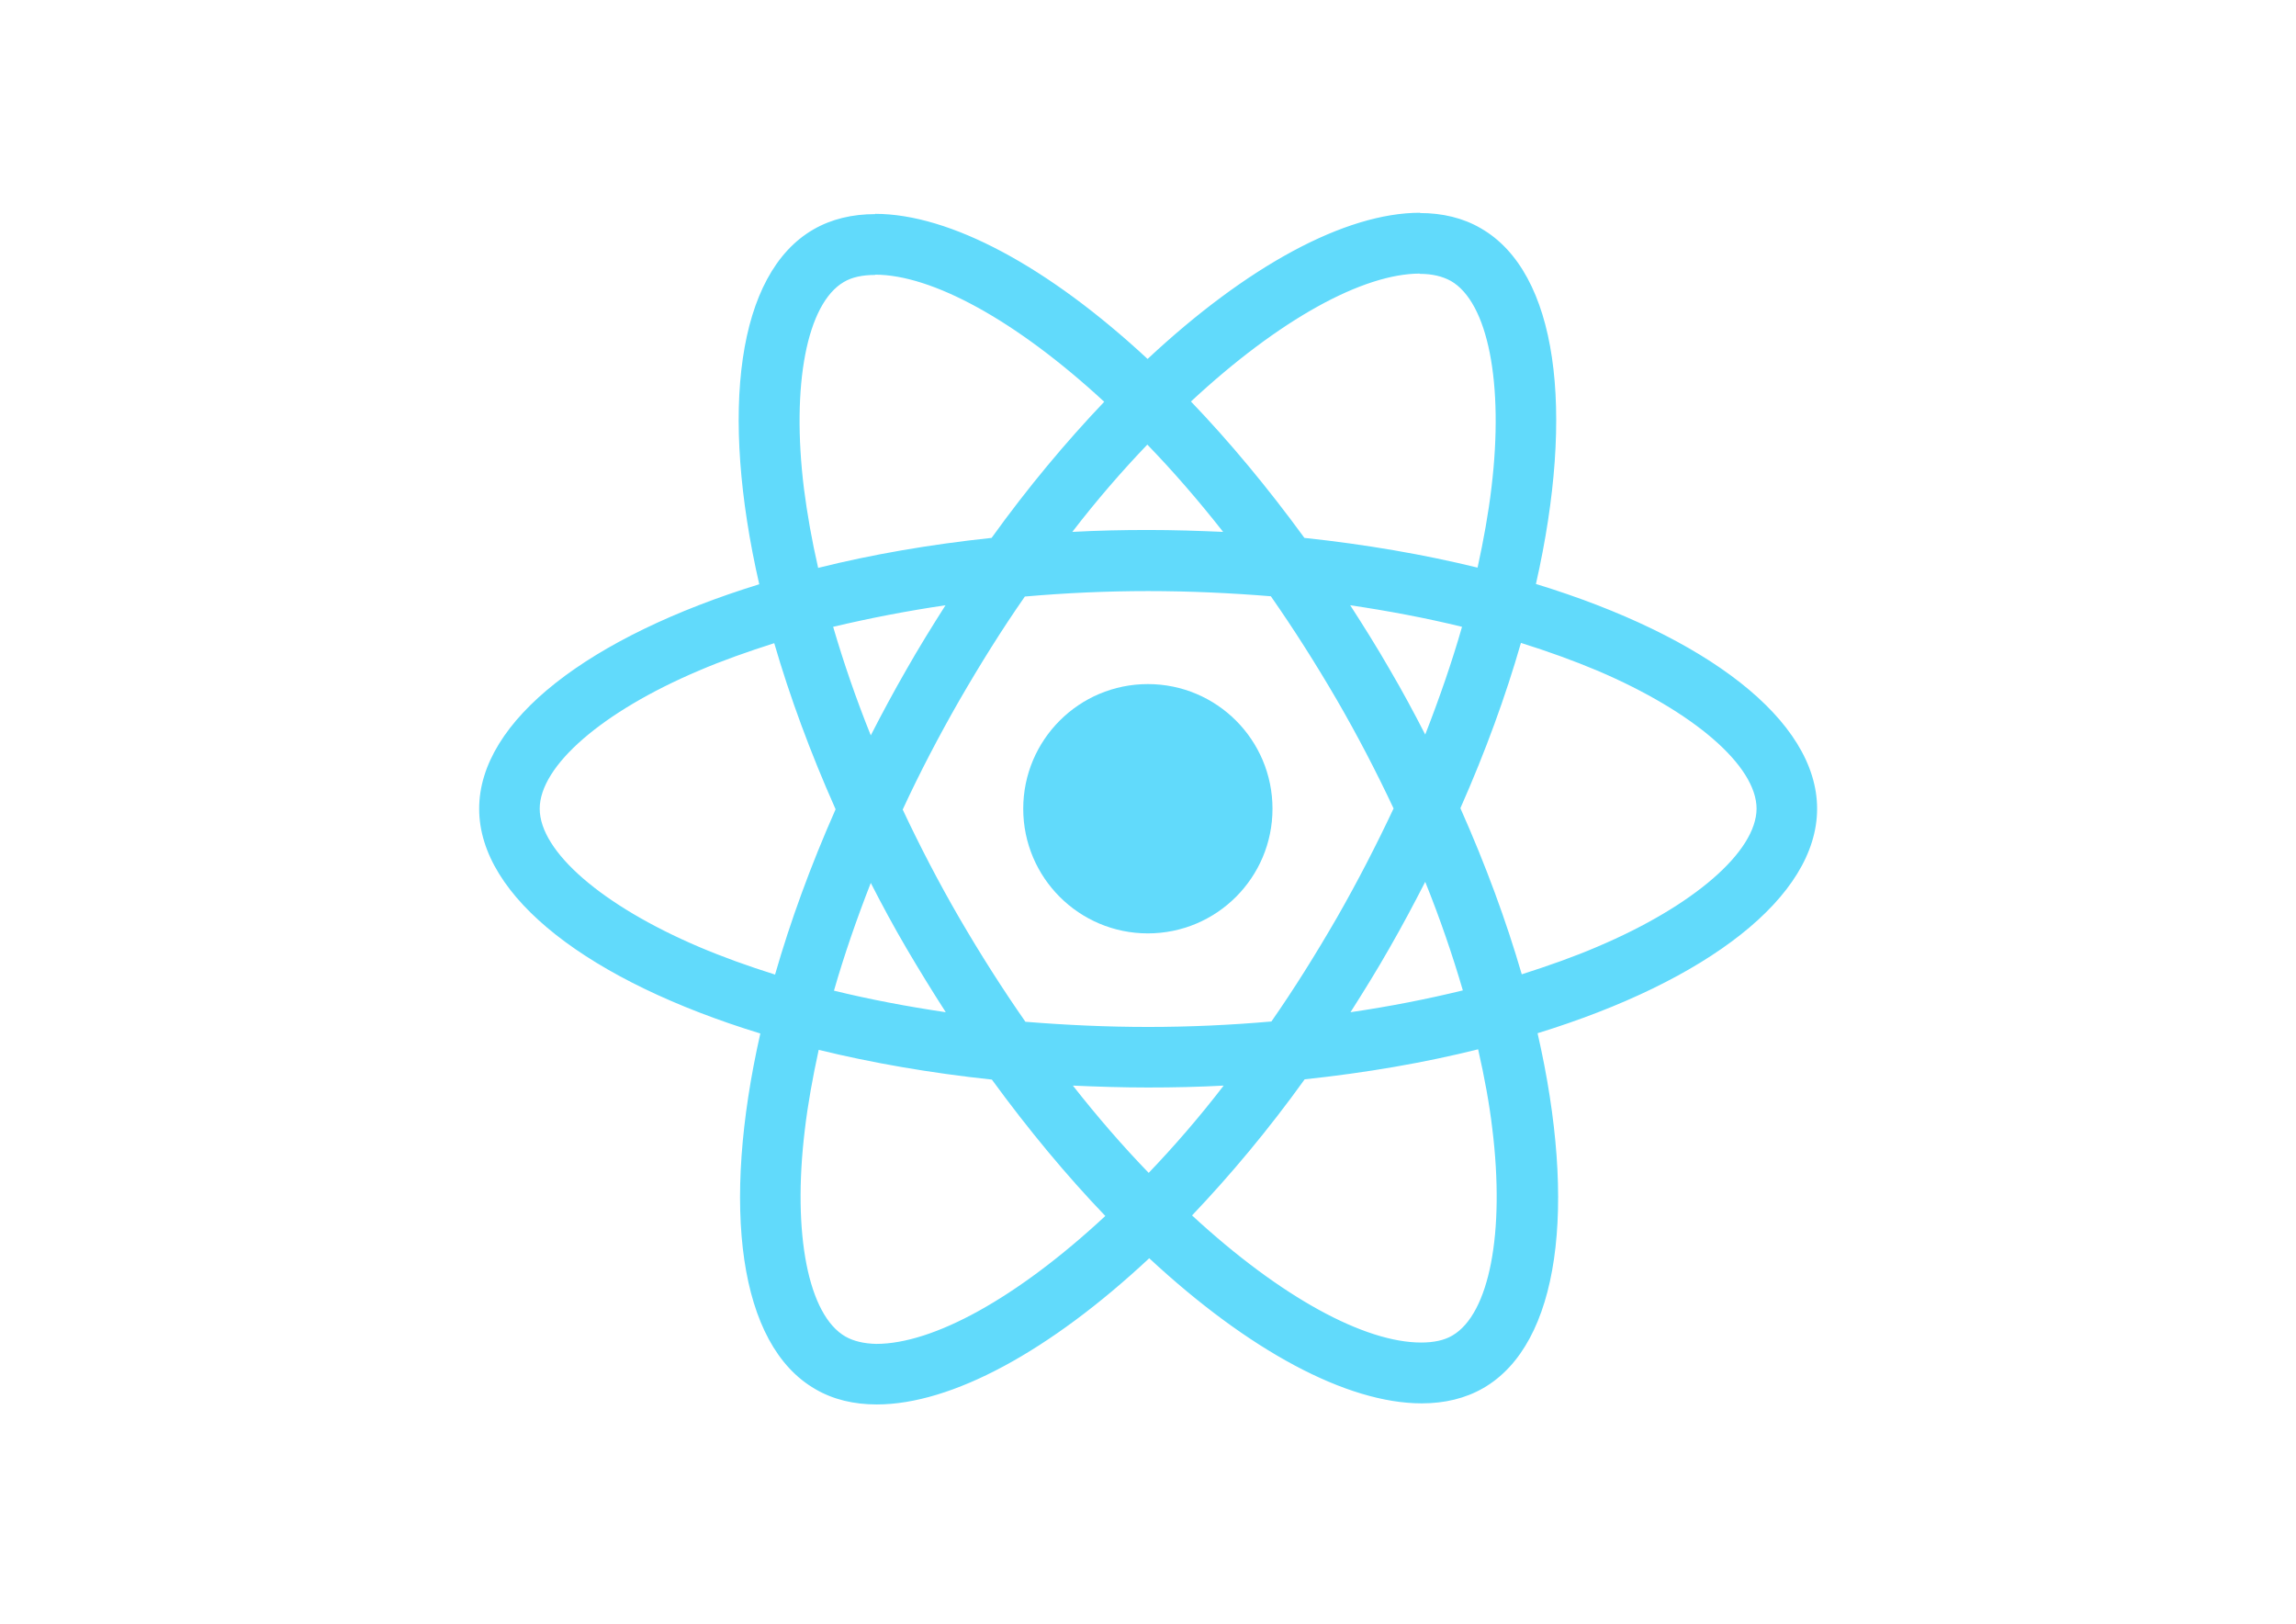
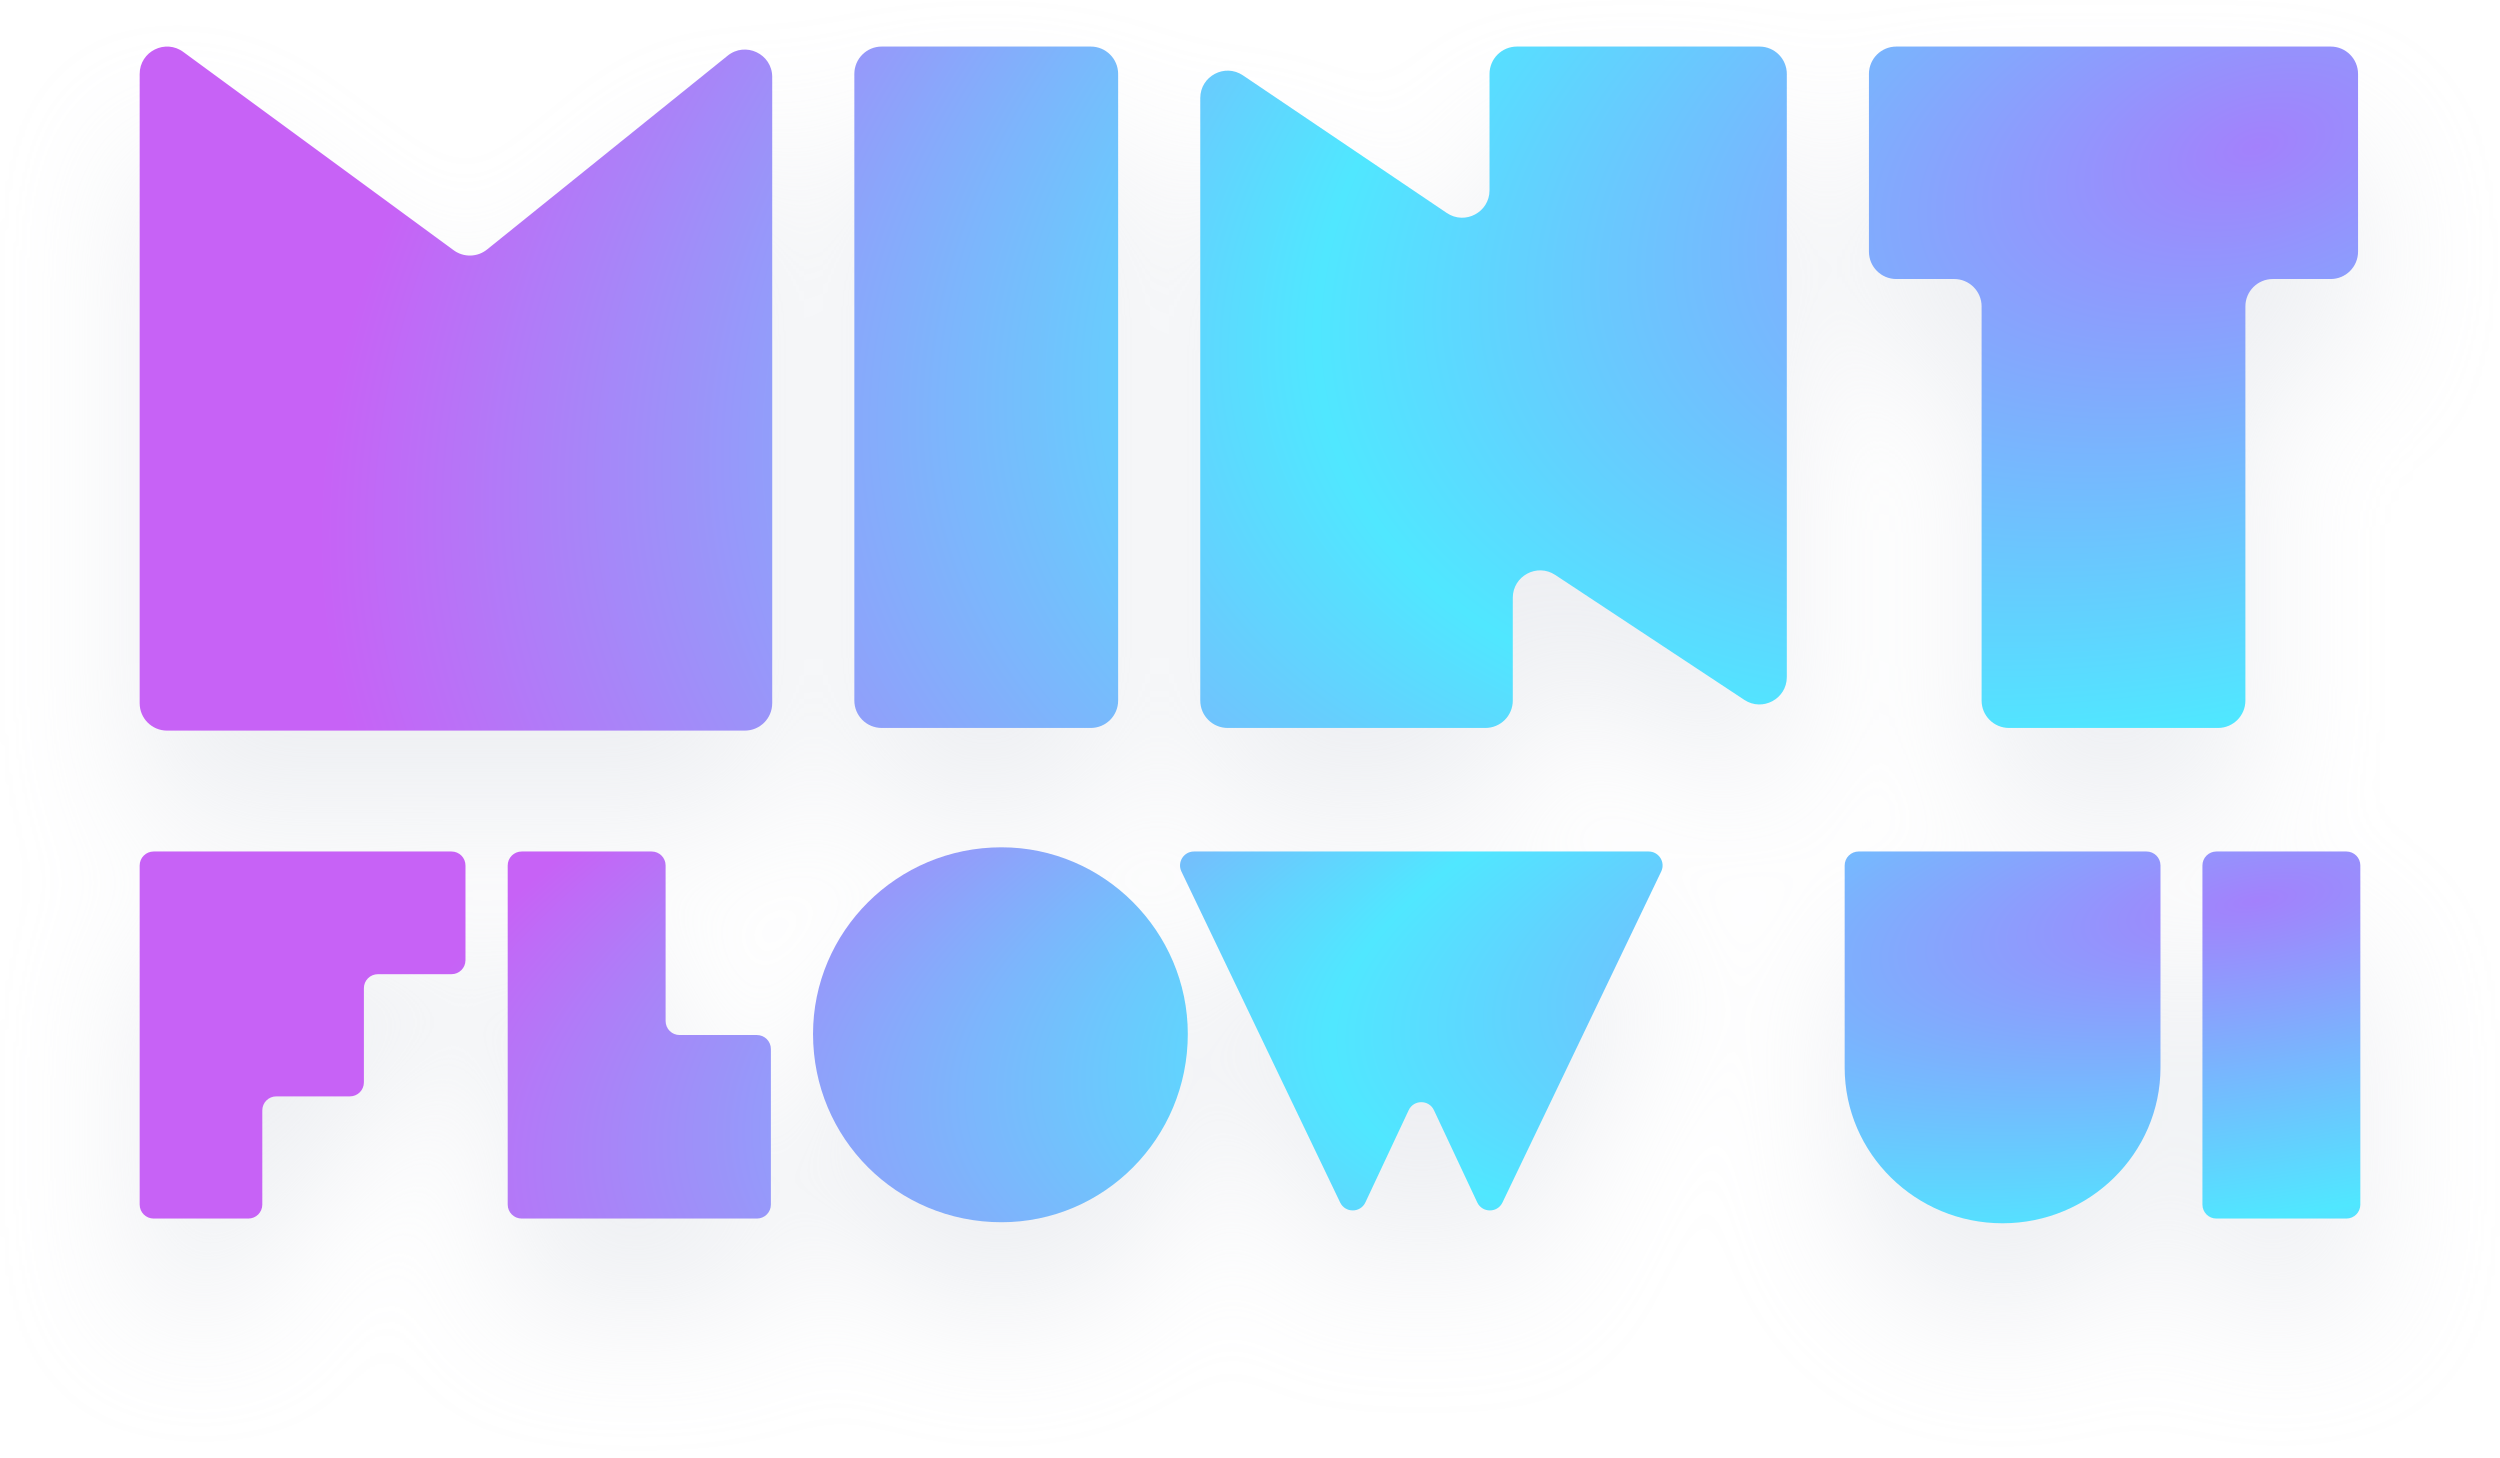
- <svg xmlns="http://www.w3.org/2000/svg" viewBox="0 0 841.9 595.3">
-   <g fill="#61DAFB">
-     <path d="M666.3 296.5c0-32.5-40.7-63.3-103.1-82.4 14.4-63.6 8-114.2-20.2-130.4-6.5-3.8-14.1-5.6-22.4-5.6v22.3c4.6 0 8.3.9 11.4 2.6 13.6 7.8 19.5 37.5 14.9 75.7-1.1 9.4-2.9 19.3-5.1 29.4-19.6-4.8-41-8.5-63.5-10.9-13.5-18.5-27.5-35.3-41.6-50 32.6-30.3 63.2-46.9 84-46.9V78c-27.5 0-63.5 19.6-99.9 53.6-36.4-33.8-72.4-53.2-99.9-53.2v22.3c20.7 0 51.4 16.5 84 46.6-14 14.7-28 31.4-41.3 49.9-22.6 2.4-44 6.1-63.6 11-2.3-10-4-19.7-5.2-29-4.7-38.2 1.1-67.9 14.6-75.8 3-1.8 6.9-2.6 11.5-2.6V78.5c-8.4 0-16 1.8-22.6 5.6-28.1 16.2-34.4 66.7-19.9 130.1-62.2 19.2-102.7 49.9-102.7 82.3 0 32.5 40.7 63.3 103.1 82.4-14.4 63.6-8 114.2 20.2 130.4 6.5 3.8 14.1 5.6 22.5 5.6 27.5 0 63.5-19.6 99.9-53.6 36.4 33.8 72.4 53.2 99.9 53.2 8.4 0 16-1.8 22.6-5.6 28.1-16.2 34.4-66.7 19.9-130.1 62-19.1 102.5-49.9 102.5-82.3zm-130.2-66.7c-3.7 12.9-8.3 26.2-13.5 39.5-4.1-8-8.4-16-13.1-24-4.6-8-9.5-15.8-14.4-23.4 14.2 2.1 27.9 4.7 41 7.9zm-45.8 106.5c-7.8 13.5-15.8 26.3-24.1 38.2-14.9 1.3-30 2-45.2 2-15.1 0-30.2-.7-45-1.9-8.3-11.9-16.4-24.6-24.2-38-7.6-13.1-14.5-26.4-20.8-39.8 6.2-13.4 13.2-26.8 20.7-39.9 7.8-13.5 15.8-26.3 24.1-38.2 14.9-1.3 30-2 45.2-2 15.1 0 30.2.7 45 1.9 8.3 11.9 16.4 24.6 24.2 38 7.6 13.1 14.5 26.4 20.8 39.8-6.3 13.4-13.2 26.8-20.7 39.9zm32.3-13c5.4 13.4 10 26.8 13.8 39.8-13.1 3.2-26.9 5.9-41.2 8 4.9-7.7 9.8-15.6 14.4-23.7 4.6-8 8.9-16.1 13-24.1zM421.2 430c-9.3-9.6-18.6-20.3-27.8-32 9 .4 18.2.7 27.5.7 9.4 0 18.7-.2 27.8-.7-9 11.7-18.3 22.4-27.5 32zm-74.4-58.9c-14.2-2.1-27.9-4.7-41-7.9 3.7-12.9 8.3-26.2 13.5-39.5 4.1 8 8.4 16 13.1 24 4.7 8 9.5 15.8 14.4 23.4zM420.7 163c9.3 9.6 18.6 20.3 27.8 32-9-.4-18.2-.7-27.5-.7-9.4 0-18.7.2-27.8.7 9-11.7 18.3-22.4 27.5-32zm-74 58.9c-4.9 7.7-9.8 15.6-14.4 23.7-4.6 8-8.9 16-13 24-5.4-13.4-10-26.8-13.8-39.8 13.1-3.1 26.9-5.8 41.2-7.9zm-90.5 125.2c-35.4-15.1-58.3-34.9-58.3-50.6 0-15.7 22.9-35.6 58.3-50.6 8.6-3.7 18-7 27.7-10.1 5.7 19.6 13.2 40 22.5 60.9-9.2 20.8-16.6 41.1-22.2 60.6-9.9-3.1-19.3-6.5-28-10.2zM310 490c-13.6-7.8-19.5-37.5-14.9-75.7 1.1-9.4 2.9-19.3 5.1-29.4 19.6 4.8 41 8.5 63.5 10.9 13.5 18.5 27.5 35.3 41.6 50-32.6 30.3-63.2 46.9-84 46.9-4.5-.1-8.3-1-11.3-2.7zm237.2-76.2c4.7 38.2-1.1 67.9-14.6 75.8-3 1.8-6.9 2.6-11.5 2.6-20.7 0-51.4-16.5-84-46.6 14-14.7 28-31.4 41.3-49.9 22.6-2.4 44-6.1 63.6-11 2.3 10.1 4.1 19.8 5.2 29.1zm38.5-66.7c-8.6 3.7-18 7-27.7 10.1-5.7-19.6-13.2-40-22.5-60.9 9.2-20.8 16.6-41.1 22.2-60.6 9.9 3.1 19.3 6.5 28.1 10.2 35.4 15.1 58.3 34.9 58.3 50.6-.1 15.7-23 35.6-58.4 50.6zM320.8 78.4z" />
-     <circle cx="420.9" cy="296.5" r="45.7" />
-     <path d="M520.5 78.1z" />
+ <svg xmlns="http://www.w3.org/2000/svg" width="537" height="313" viewBox="0 0 537 313" fill="none">
+   <g filter="url(#filter0_bd)">
+     <path d="M30 151.056C30 154.303 32.633 156.936 35.88 156.936H159.992C163.24 156.936 165.872 154.303 165.872 151.056V16.535C165.872 11.562 160.084 8.834 156.249 12L104.673 53.549C102.571 55.285 99.551 55.348 97.378 53.701L39.432 11.205C35.559 8.27 30 11.032 30 15.891V151.056Z" fill="url(#paint0_radial)" />
+     <path d="M183.512 150.484C183.512 153.732 186.145 156.364 189.392 156.364H234.297C237.544 156.364 240.177 153.732 240.177 150.484V15.88C240.177 12.633 237.544 10 234.297 10H189.392C186.145 10 183.512 12.633 183.512 15.88V150.484Z" fill="url(#paint1_radial)" />
+     <path d="M257.817 150.484C257.817 153.732 260.449 156.364 263.697 156.364H319.066C322.313 156.364 324.946 153.732 324.946 150.484V128.403C324.946 123.718 330.158 120.914 334.067 123.497L374.686 150.337C378.595 152.92 383.808 150.117 383.808 145.431V15.88C383.808 12.633 381.175 10 377.928 10H325.829C322.582 10 319.949 12.633 319.949 15.88V40.88C319.949 45.592 314.684 48.39 310.779 45.754L266.987 16.19C263.082 13.554 257.817 16.352 257.817 21.064V150.484Z" fill="url(#paint2_radial)" />
+     <path d="M425.647 150.484C425.647 153.732 428.279 156.364 431.527 156.364H476.431C479.679 156.364 482.311 153.732 482.311 150.484V65.815C482.311 62.568 484.944 59.935 488.191 59.935H500.63C503.878 59.935 506.51 57.302 506.51 54.055V15.88C506.51 12.633 503.878 10 500.63 10H407.328C404.08 10 401.448 12.633 401.448 15.88V54.055C401.448 57.302 404.08 59.935 407.328 59.935H419.767C423.014 59.935 425.647 62.568 425.647 65.815V150.484Z" fill="url(#paint3_radial)" />
+     <path d="M30 258.747C30 260.404 31.343 261.747 33 261.747H53.343C55 261.747 56.343 260.404 56.343 258.747V238.503C56.343 236.846 57.687 235.503 59.343 235.503H75.164C76.821 235.503 78.164 234.16 78.164 232.503V212.258C78.164 210.601 79.507 209.258 81.164 209.258H96.985C98.642 209.258 99.985 207.915 99.985 206.258V185.901C99.985 184.244 98.642 182.901 96.985 182.901H33C31.343 182.901 30 184.244 30 185.901V258.747Z" fill="url(#paint4_radial)" />
+     <path d="M109.055 258.747C109.055 260.404 110.398 261.747 112.055 261.747H162.585C164.242 261.747 165.585 260.404 165.585 258.747V225.324C165.585 223.667 164.242 222.324 162.585 222.324H145.973C144.316 222.324 142.973 220.981 142.973 219.324V185.901C142.973 184.244 141.63 182.901 139.973 182.901H112.055C110.398 182.901 109.055 184.244 109.055 185.901V258.747Z" fill="url(#paint5_radial)" />
+     <path d="M215.115 262.536C237.162 262.536 255.139 244.514 255.139 222.099C255.139 200.135 237.162 182 215.115 182C192.616 182 174.639 200.135 174.639 222.099C174.639 244.514 192.616 262.536 215.115 262.536Z" fill="url(#paint6_radial)" />
+     <path d="M287.865 258.299C288.959 260.58 292.211 260.566 293.286 258.276L302.582 238.472C303.662 236.172 306.933 236.172 308.013 238.472L317.309 258.276C318.384 260.566 321.636 260.58 322.73 258.299L356.828 187.198C357.783 185.207 356.331 182.901 354.123 182.901H256.472C254.264 182.901 252.812 185.207 253.767 187.198L287.865 258.299Z" fill="url(#paint7_radial)" />
+     <path d="M430.154 262.761C448.809 262.761 464.072 247.78 464.072 229.308V185.901C464.072 184.244 462.729 182.901 461.072 182.901H399.235C397.578 182.901 396.235 184.244 396.235 185.901V229.308C396.235 247.78 411.498 262.761 430.154 262.761Z" fill="url(#paint8_radial)" />
+     <path d="M473.082 258.747C473.082 260.404 474.425 261.747 476.082 261.747H504C505.657 261.747 507 260.404 507 258.747V185.901C507 184.244 505.657 182.901 504 182.901H476.082C474.425 182.901 473.082 184.244 473.082 185.901V258.747Z" fill="url(#paint9_radial)" />
  </g>
+   <defs>
+     <filter id="filter0_bd" x="0" y="-17.183" width="537" height="329.944" filterUnits="userSpaceOnUse" color-interpolation-filters="sRGB">
+       <feFlood flood-opacity="0" result="BackgroundImageFix" />
+       <feGaussianBlur in="BackgroundImage" stdDeviation="13.591" />
+       <feComposite in2="SourceAlpha" operator="in" result="effect1_backgroundBlur" />
+       <feColorMatrix in="SourceAlpha" type="matrix" values="0 0 0 0 0 0 0 0 0 0 0 0 0 0 0 0 0 0 127 0" />
+       <feOffset dy="20" />
+       <feGaussianBlur stdDeviation="15" />
+       <feColorMatrix type="matrix" values="0 0 0 0 0.83 0 0 0 0 0.845 0 0 0 0 0.879 0 0 0 0.4 0" />
+       <feBlend mode="normal" in2="effect1_backgroundBlur" result="effect2_dropShadow" />
+       <feBlend mode="normal" in="SourceGraphic" in2="effect2_dropShadow" result="shape" />
+     </filter>
+     <radialGradient id="paint0_radial" cx="0" cy="0" r="1" gradientUnits="userSpaceOnUse" gradientTransform="translate(484.378 31.0959) rotate(162.525) scale(429.033 245.824)">
+       <stop stop-color="#A381FC" />
+       <stop offset="0.484" stop-color="#50E7FF" />
+       <stop offset="1" stop-color="#C762F6" />
+     </radialGradient>
+     <radialGradient id="paint1_radial" cx="0" cy="0" r="1" gradientUnits="userSpaceOnUse" gradientTransform="translate(484.378 31.0959) rotate(162.525) scale(429.033 245.824)">
+       <stop stop-color="#A381FC" />
+       <stop offset="0.484" stop-color="#50E7FF" />
+       <stop offset="1" stop-color="#C762F6" />
+     </radialGradient>
+     <radialGradient id="paint2_radial" cx="0" cy="0" r="1" gradientUnits="userSpaceOnUse" gradientTransform="translate(484.378 31.0959) rotate(162.525) scale(429.033 245.824)">
+       <stop stop-color="#A381FC" />
+       <stop offset="0.484" stop-color="#50E7FF" />
+       <stop offset="1" stop-color="#C762F6" />
+     </radialGradient>
+     <radialGradient id="paint3_radial" cx="0" cy="0" r="1" gradientUnits="userSpaceOnUse" gradientTransform="translate(484.378 31.0959) rotate(162.525) scale(429.033 245.824)">
+       <stop stop-color="#A381FC" />
+       <stop offset="0.484" stop-color="#50E7FF" />
+       <stop offset="1" stop-color="#C762F6" />
+     </radialGradient>
+     <radialGradient id="paint4_radial" cx="0" cy="0" r="1" gradientUnits="userSpaceOnUse" gradientTransform="translate(484.845 193.595) rotate(170.193) scale(415.729 139.581)">
+       <stop stop-color="#A381FC" />
+       <stop offset="0.484" stop-color="#50E7FF" />
+       <stop offset="1" stop-color="#C762F6" />
+     </radialGradient>
+     <radialGradient id="paint5_radial" cx="0" cy="0" r="1" gradientUnits="userSpaceOnUse" gradientTransform="translate(484.845 193.595) rotate(170.193) scale(415.729 139.581)">
+       <stop stop-color="#A381FC" />
+       <stop offset="0.484" stop-color="#50E7FF" />
+       <stop offset="1" stop-color="#C762F6" />
+     </radialGradient>
+     <radialGradient id="paint6_radial" cx="0" cy="0" r="1" gradientUnits="userSpaceOnUse" gradientTransform="translate(484.845 193.595) rotate(170.193) scale(415.729 139.581)">
+       <stop stop-color="#A381FC" />
+       <stop offset="0.484" stop-color="#50E7FF" />
+       <stop offset="1" stop-color="#C762F6" />
+     </radialGradient>
+     <radialGradient id="paint7_radial" cx="0" cy="0" r="1" gradientUnits="userSpaceOnUse" gradientTransform="translate(484.845 193.595) rotate(170.193) scale(415.729 139.581)">
+       <stop stop-color="#A381FC" />
+       <stop offset="0.484" stop-color="#50E7FF" />
+       <stop offset="1" stop-color="#C762F6" />
+     </radialGradient>
+     <radialGradient id="paint8_radial" cx="0" cy="0" r="1" gradientUnits="userSpaceOnUse" gradientTransform="translate(484.845 193.595) rotate(170.193) scale(415.729 139.581)">
+       <stop stop-color="#A381FC" />
+       <stop offset="0.484" stop-color="#50E7FF" />
+       <stop offset="1" stop-color="#C762F6" />
+     </radialGradient>
+     <radialGradient id="paint9_radial" cx="0" cy="0" r="1" gradientUnits="userSpaceOnUse" gradientTransform="translate(484.845 193.595) rotate(170.193) scale(415.729 139.581)">
+       <stop stop-color="#A381FC" />
+       <stop offset="0.484" stop-color="#50E7FF" />
+       <stop offset="1" stop-color="#C762F6" />
+     </radialGradient>
+   </defs>
</svg>
